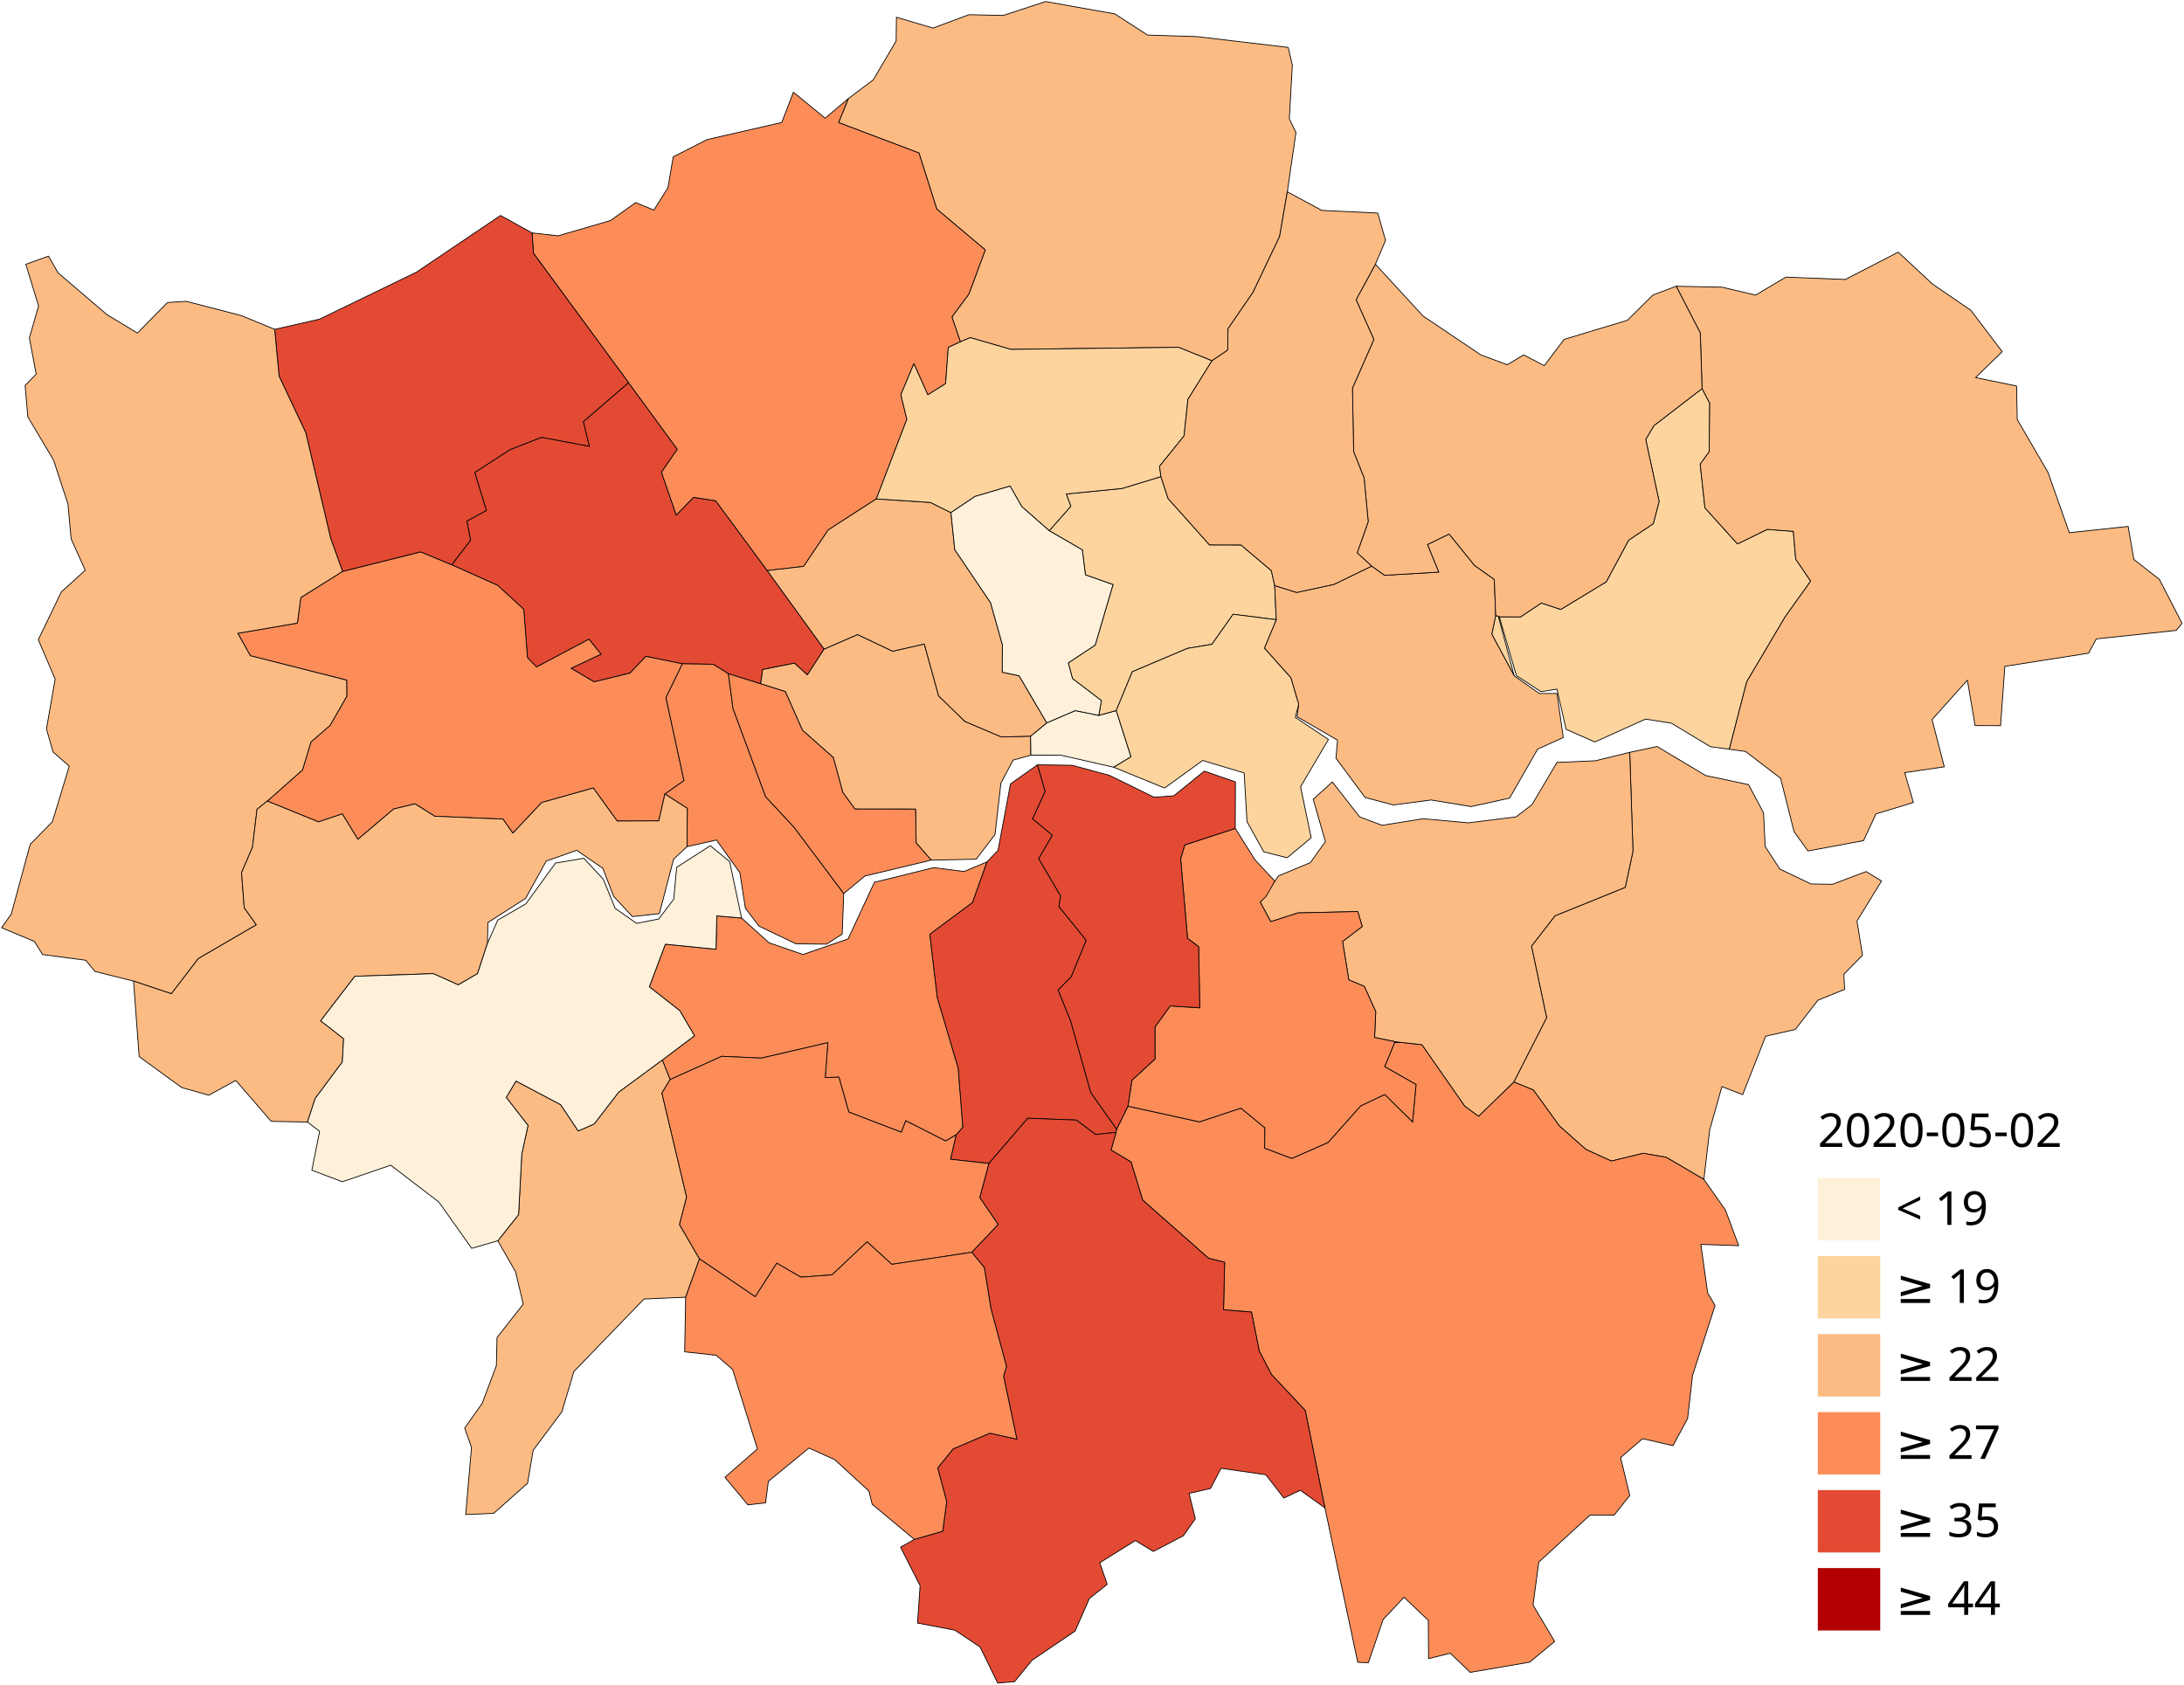
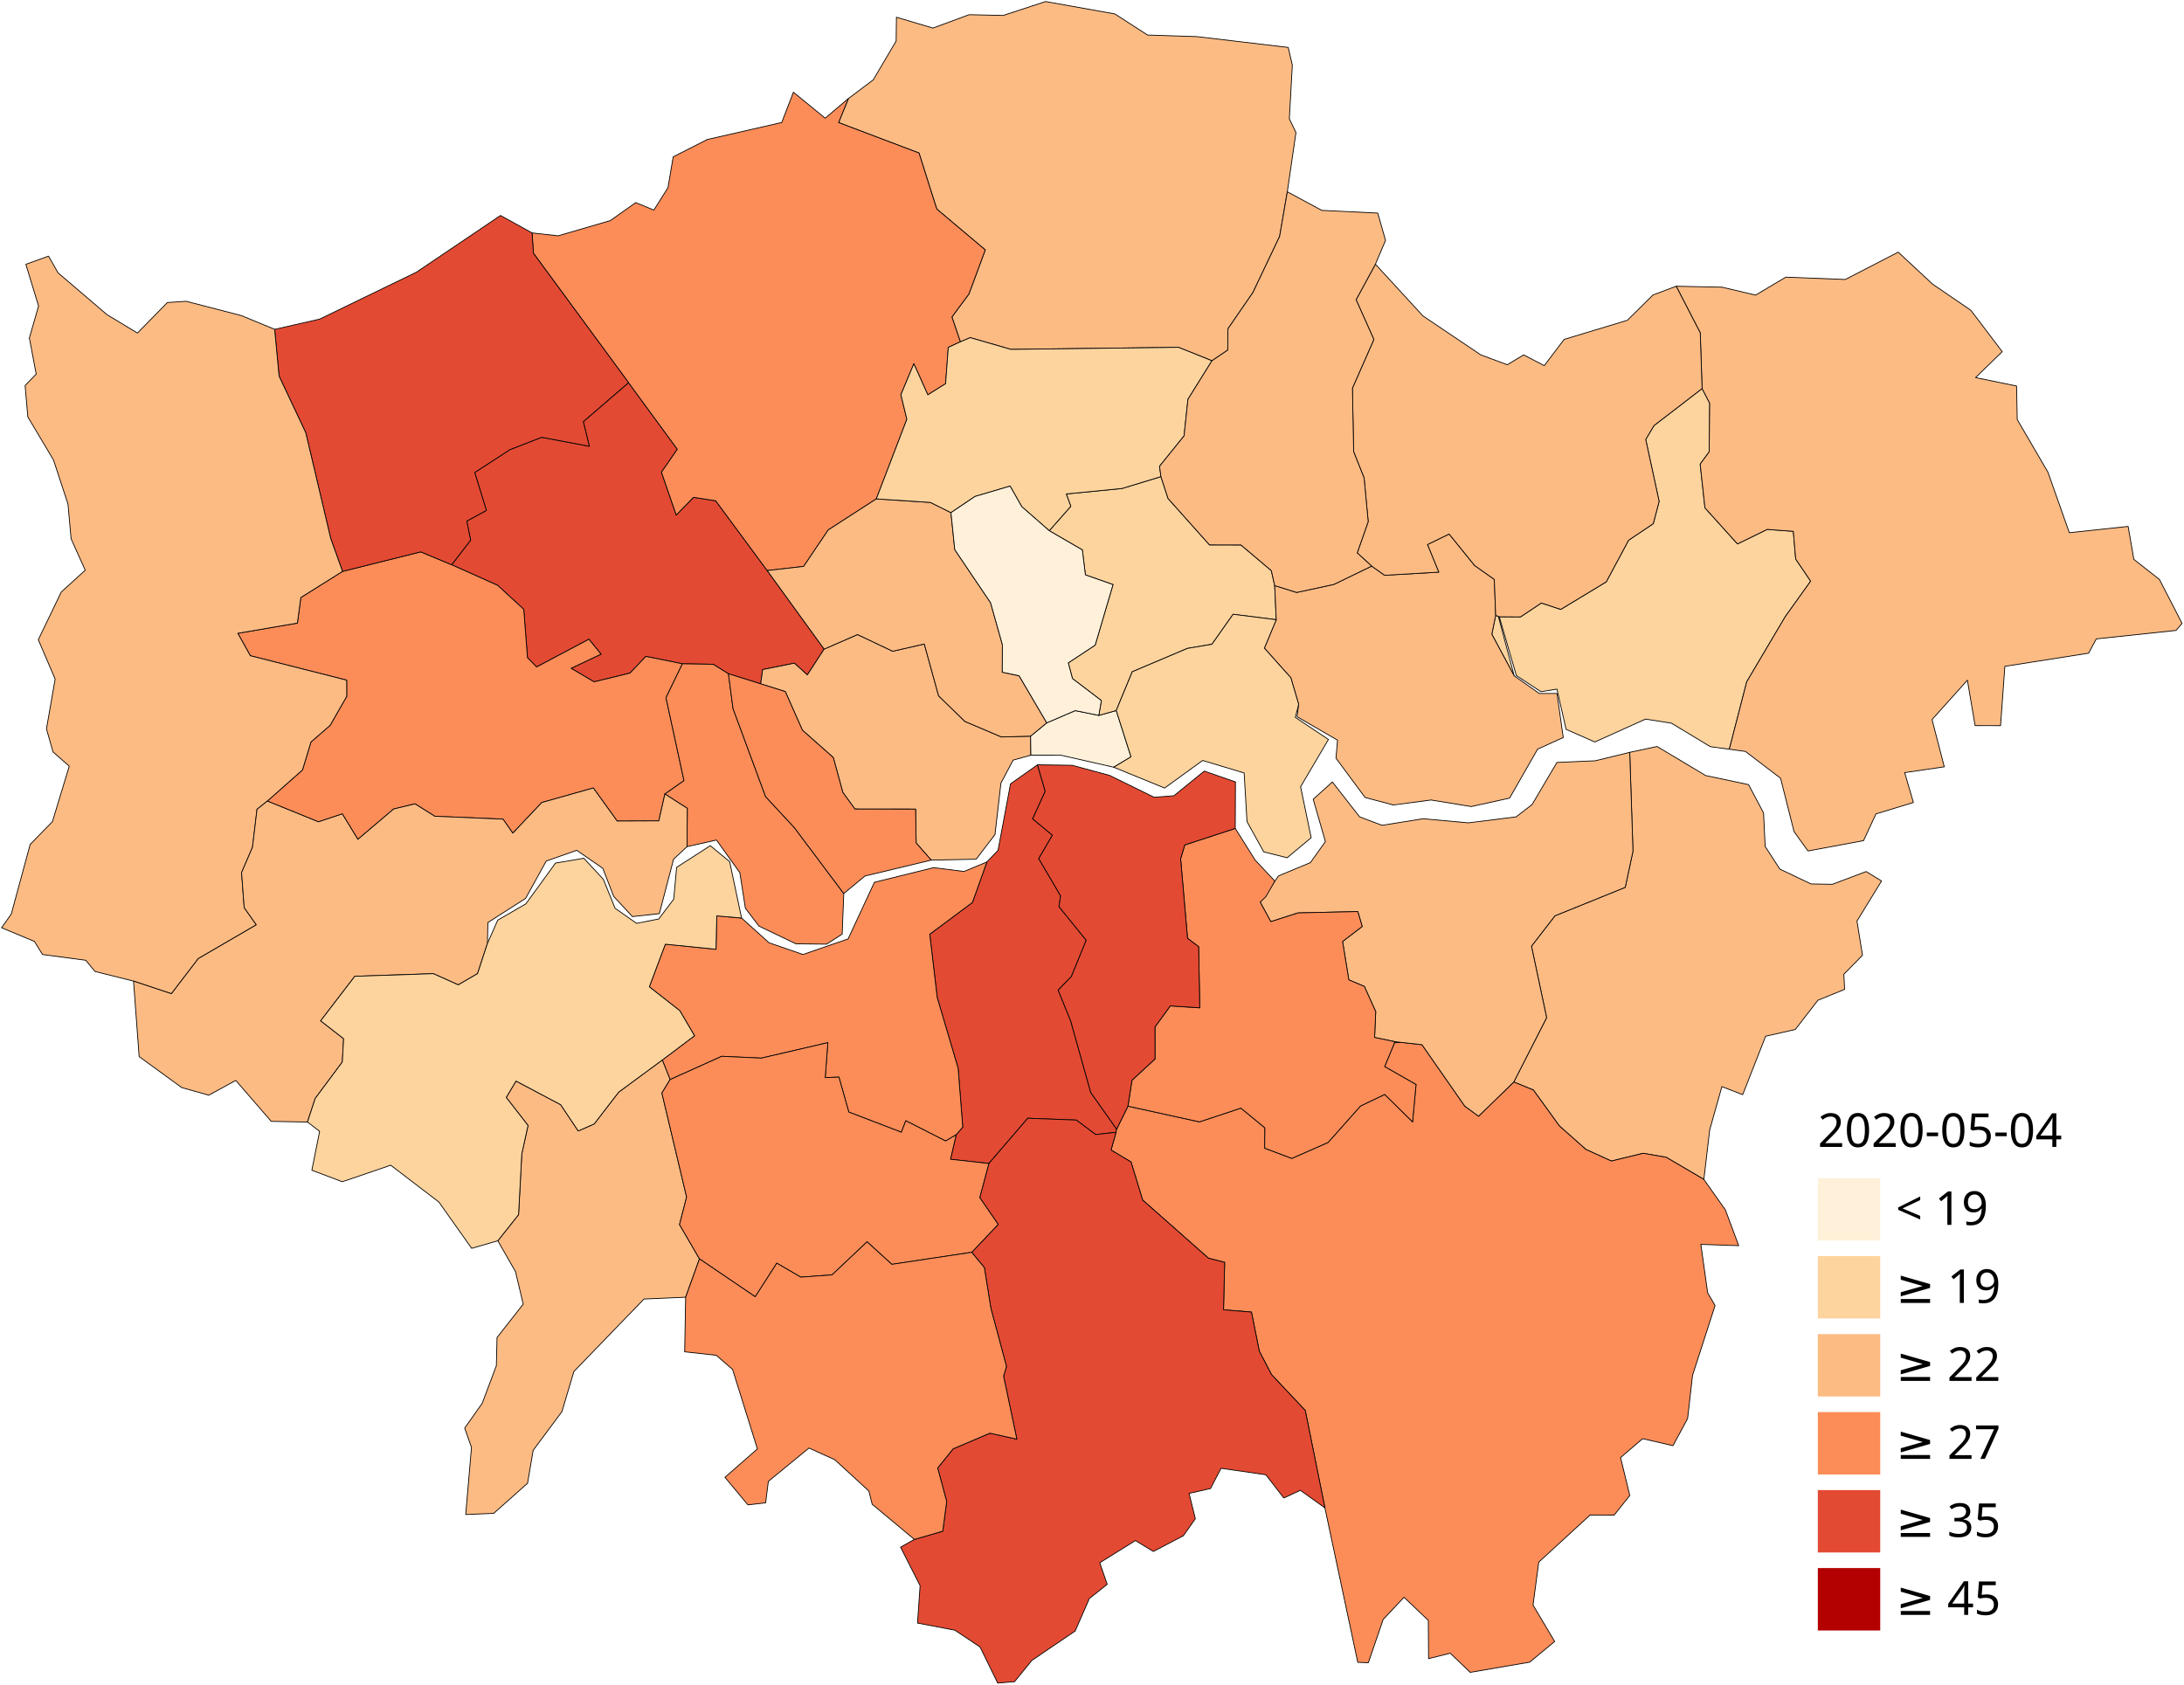
<svg xmlns="http://www.w3.org/2000/svg" version="1.1" baseProfile="tiny" width="1400" height="1080" stroke-linecap="round" stroke-linejoin="round">
  <g id="g1003" transform="translate(1145.275,-14.7215)">
    <g id="g979">
      <path fill="#fdd49e" d="M20 820H60V860H20z" />
      <path fill="#fdbb84" d="M20 870H60V910H20z" />
      <path fill="#fc8d59" d="M20 920H60V960H20z" />
      <path fill="#e34a33" d="M20 970H60V1010H20z" />
      <path fill="#fef0d9" d="M20 770H60V810H20z" />
      <path fill="#b30000" d="M20 1020H60V1060H20z" />
    </g>
    <g id="g971" font-size="30px" font-family="Verdana" fill="#000">
      <text id="text907" y="1050" x="70" xml:space="preserve">
-         <tspan y="1050" x="70" id="tspan905">≥ 44</tspan>
+         <tspan y="1050" x="70" id="tspan905">≥ 45</tspan>
      </text>
      <text xml:space="preserve" x="70" y="1000" id="text921">
        <tspan id="tspan919" x="70" y="1000">≥ 35</tspan>
      </text>
      <text id="text925" y="950" x="70" xml:space="preserve">
        <tspan y="950" x="70" id="tspan923">≥ 27</tspan>
      </text>
      <text xml:space="preserve" x="70" y="900" id="text929">
        <tspan id="tspan927" x="70" y="900">≥ 22</tspan>
      </text>
      <text id="text933" y="850" x="70" xml:space="preserve">
        <tspan y="850" x="70" id="tspan931">≥ 19</tspan>
      </text>
      <text xml:space="preserve" x="70" y="800" id="text937">
        <tspan id="tspan935" x="70" y="800">&lt; 19</tspan>
      </text>
      <text id="text941" y="750" x="20" xml:space="preserve">
-         <tspan y="750" x="20" id="tspan939">2020-05-02</tspan>
+         <tspan y="750" x="20" id="tspan939">2020-05-04</tspan>
      </text>
    </g>
  </g>
  <g id="layer" stroke="#000" stroke-width=".5">
-     <path d="M 491.81 365.79 528.29 416.136 517.533 432.682 509.221 425.157 488.88 429.254 487.62 438.405 466.952 431.947 457.142 425.863 437.446 425.555 414.047 420.808 403.812 431.519 380.834 437.13 366.072 428.443 385.276 419.377 377.509 409.805 343.963 427.603 338.123 421.616 335.737 390.626 319.032 375.298 289.531 362.062 301.685 346.267 299.207 334.068 311.785 327.224 304.3 302.916 326.829 288.28 347.182 280.336 377.752 286.089 373.92 270.289 402.913 245.319 434.18 288.01 424.021 302.73 433.48 330.185 444.566 318.829 458.771 321.028 491.81 365.79 Z" style="fill:#e34a33" />
-     <path d="M 825.776 30.396 828.418 41.733 826.499 76.164 830.74 84.978 825.209 122.946 820.27 151.573 803.189 187.472 787.175 210.76 787.002 224.445 776.888 231.286 755.462 222.673 648.056 224.001 621.938 216.465 615.61 219.123 610.189 203.204 621.117 188.444 631.581 160.214 600.476 134.01 589.099 98.097 537.565 78.591 543.829 63.184 559.756 51.196 574.447 26.315 574.636 11.05 598.036 17.991 621.218 9.419 643.082 9.9 670.261 1 714.639 8.915 735.604 22.462 767.295 23.477 825.776 30.396 Z" style="fill:#fdbb84" />
-     <path d="M 715.804 723.889 715.403 725.912 702.352 727.352 689.937 718.072 658.842 716.886 633.878 745.917 609.306 743.192 612.913 727.499 617.144 722.566 614.169 684.807 600.779 639.551 595.994 598.929 623.345 578.55 632.624 552.592 639.758 545.156 647.763 502.525 665.068 490.301 670.011 507.321 661.949 524.947 674.636 535.457 665.86 550.426 679.868 574.306 678.838 581.212 696.301 602.807 686.761 626.076 678.308 634.734 686.311 654.423 699.214 700.409 715.804 723.889 Z" style="fill:#e34a33" />
-     <path d="M 612.913 727.499 606.161 731.478 580.641 718.505 577.797 725.865 544.095 712.921 537.764 690.522 528.981 690.844 530.676 668.433 488.101 678.342 462.686 677.181 429.531 692.109 424.55 679.552 445.197 664.023 435.758 647.946 416.229 632.652 426.499 605.304 458.976 608.564 459.456 587.167 475.362 588.536 492.964 604.388 514.72 611.921 543.643 601.936 560.533 565.616 598.498 556.235 617.973 558.695 632.624 552.592 623.345 578.55 595.994 598.929 600.779 639.551 614.169 684.807 617.144 722.566 612.913 727.499 Z" style="fill:#fc8d59" />
-     <path d="M 660.636 471.935 660.814 484.134 649.421 487.312 641.61 502.075 637.819 535.003 625.745 550.826 596.93 551.411 587.288 540.425 586.92 518.72 548.025 518.676 540.258 507.989 534.17 485.667 514.353 468.104 503.395 443.366 487.62 438.405 488.88 429.254 509.221 425.157 517.533 432.682 528.29 416.136 549.685 406.805 572.235 417.496 592.496 412.862 601.669 446.097 618.507 462.491 641.934 472.451 660.636 471.935 Z" style="fill:#fdbb84" />
-     <path d="M 1181.964 624.581 1182.441 634.279 1165.321 641.262 1150.836 659.995 1131.814 664.311 1117.111 701.783 1103.776 696.616 1095.961 724.373 1092.222 756.112 1068.103 741.943 1053.328 739.365 1032.943 744.342 1016.593 736.891 999.597 721.828 982.918 698.788 970.386 693.652 991.424 652.41 981.71 606.594 996.769 587.11 1041.82 568.87 1046.782 545.669 1044.691 482.324 1062.23 478.571 1093.359 497.193 1120.869 503.015 1130.477 521.131 1131.517 542.662 1140.913 557.158 1160.91 566.688 1174.565 566.922 1196.245 558.741 1206.121 564.807 1190.366 590.479 1193.912 612.396 1181.964 624.581 Z" style="fill:#fdbb84" />
-     <path d="M 704.36 458.633 715.538 455.502 725.001 485.19 713.915 491.857 680.028 484.148 660.814 484.134 660.636 471.935 671.003 463.407 689.238 455.574 704.36 458.633 Z" style="fill:#fef0d9" />
-     <path d="M 1108.549 480.323 1096.357 478.673 1071.421 463.619 1054.852 461.009 1022.315 475.676 1003.903 467.565 998.043 441.786 987.784 443.427 972.044 433.11 961.067 395.406 974.646 395.516 988.034 386.588 1000.482 390.685 1029.649 373.009 1043.975 346.332 1059.801 335.713 1063.539 321.446 1054.951 281.729 1060.222 272.857 1091.081 249.099 1095.97 258.495 1095.633 289.65 1089.867 297.551 1092.919 325.594 1113.761 348.696 1132.846 339.389 1149.568 340.627 1151.093 358.413 1160.684 372.562 1144.404 395.324 1119.691 437.082 1108.549 480.323 Z M 970.619 433.258 956.297 406.608 958.769 394.503 960.493 395.181 970.619 433.258 Z" style="fill:#fdd49e" />
-     <path d="M 543.829 63.184 537.565 78.591 589.099 98.097 600.476 134.01 631.581 160.214 621.117 188.444 610.189 203.204 615.61 219.123 607.88 222.714 606.149 245.975 594.75 253.125 585.805 233.184 577.499 253.044 581.319 268.771 561.759 319.832 530.915 339.745 515.158 363.108 491.81 365.79 458.771 321.028 444.566 318.829 433.48 330.185 424.021 302.73 434.18 288.01 402.913 245.319 341.945 162.348 341.069 149.312 357.764 151.183 391.244 141.42 407.511 129.886 419.152 134.68 428.193 120.311 431.539 100.547 453.375 89.436 501.117 78.523 508.592 59.116 528.948 75.758 543.829 63.184 Z" style="fill:#fc8d59" />
-     <path d="M 970.386 693.652 982.918 698.788 999.597 721.828 1016.593 736.891 1032.943 744.342 1053.328 739.365 1068.103 741.943 1092.222 756.112 1106.006 775.627 1114.558 798.587 1090.296 797.761 1094.656 828.848 1099.4 836.961 1084.957 881.725 1081.807 909.411 1072.425 926.814 1052.965 922.322 1038.828 934.431 1044.733 958.738 1034.733 971.305 1019.309 971.265 986.38 1001.46 982.713 1028.997 996.579 1052.333 980.577 1065.59 942.441 1072.133 929.649 1059.858 915.742 1063.338 915.589 1038.83 900.023 1023.993 886.652 1038.214 877.145 1065.957 870.365 1065.687 849.298 966.685 836.711 904.256 815.059 881.231 807.24 866.223 802.214 841.162 784.322 839.677 785.03 809.276 774.678 806.646 732.478 769.362 724.999 744.919 712.21 737.287 715.403 725.912 715.804 723.889 723.047 709.158 768.855 719.221 795.443 710.409 810.842 723.045 810.688 736.086 828.077 742.643 851.338 732.407 872.14 709.015 887.653 701.626 905.506 719.227 907.721 695.275 887.596 683.819 894.196 667.829 911.519 669.742 938.985 709.152 947.794 715.59 970.386 693.652 Z" style="fill:#fc8d59" />
-     <path d="M 609.592 328.655 612.041 352.384 634.986 386.396 642.554 413.284 642.495 430.959 653.27 433.229 671.003 463.407 660.636 471.935 641.934 472.451 618.507 462.491 601.669 446.097 592.496 412.862 572.235 417.496 549.685 406.805 528.29 416.136 491.81 365.79 515.158 363.108 530.915 339.745 561.759 319.832 596.445 322.114 609.592 328.655 Z" style="fill:#fdbb84" />
-     <path d="M 715.403 725.912 712.21 737.287 724.999 744.919 732.478 769.362 774.678 806.646 785.03 809.276 784.322 839.677 802.214 841.162 807.24 866.223 815.059 881.231 836.711 904.256 849.298 966.685 833.552 955.418 822.958 960.353 811.438 945.452 782.718 941.312 775.966 954.292 762.223 957.397 766.253 973.65 758.543 984.594 739.314 994.628 727.832 987.64 704.99 1001.864 709.745 1015.7 698.324 1024.787 689.211 1045.629 661.494 1064.445 650.355 1078.11 639.557 1079 628.263 1055.909 612.116 1045.101 588.153 1040.536 589.815 1016.568 577.283 991.894 586.125 986.903 604.324 981.626 606.839 962.617 601.074 941.104 611 928.817 634.544 918.808 651.822 922.611 643.317 882.217 645.181 876.032 635.189 838.805 630.991 812.661 622.896 802.834 639.843 784.96 628.033 767.76 633.878 745.917 658.842 716.886 689.937 718.072 702.352 727.352 715.403 725.912 Z" style="fill:#e34a33" />
-     <path d="M 289.531 362.062 319.032 375.298 335.737 390.626 338.123 421.616 343.963 427.603 377.509 409.805 385.276 419.377 366.072 428.443 380.834 437.13 403.812 431.519 414.047 420.808 437.446 425.555 426.925 447.283 438.452 500.45 426.222 509.034 422.327 526.249 395.612 526.362 380.327 505.171 347.297 514.493 328.729 534.129 322.419 525.143 278.708 523.294 265.993 515.34 252.341 518.65 229.401 538.116 219.426 521.791 204.163 526.892 171.356 513.568 193.904 493.596 199.338 475.656 211.598 465.017 222.264 446.424 222.229 436.051 160.463 420.383 152.443 406.002 190.633 399.456 192.834 383.072 219.571 366.314 269.698 353.798 289.531 362.062 Z" style="fill:#fc8d59" />
-     <path d="M 970.386 693.652 947.794 715.59 938.985 709.152 911.519 669.742 894.196 667.829 881.146 665.091 881.884 648.547 874.571 632.38 864.634 628.188 860.626 603.566 873.214 593.946 870.382 584.4 832.061 585.259 814.616 590.874 807.83 578.35 819.572 561.513 839.979 553.028 849.609 539.531 841.799 512.4 854.082 501.307 871.568 523.7 885.949 529.107 912.242 524.878 941.171 527.522 971.823 523.709 982.09 515.805 998.031 488.798 1022.642 487.725 1044.691 482.324 1046.782 545.669 1041.82 568.87 996.769 587.11 981.71 606.594 991.424 652.41 970.386 693.652 Z" style="fill:#fdbb84" />
-     <path d="M 817.114 375.419 818.101 397.297 790.445 393.805 776.901 413.022 761.128 415.696 725.822 430.657 715.538 455.502 704.36 458.633 706.008 449.136 687.481 435.041 684.783 424.949 702.042 413.568 713.463 374.786 695.77 368.556 693.802 352.539 672.595 340.249 686.407 324.568 683.518 316.67 719.228 313.166 744.185 305.561 748.747 319.583 775.324 349.326 795.47 349.37 814.955 365.826 817.114 375.419 Z" style="fill:#fdd49e" />
-     <path d="M 466.952 431.947 469.89 454.254 490.76 510.712 509.159 530.537 540.883 572.85 539.867 598.842 529.88 605.284 510.212 605.077 486.525 593.729 477.809 582.267 474.264 559.473 459.27 538.531 440.397 542.78 440.576 518.234 426.222 509.034 438.452 500.45 426.925 447.283 437.446 425.555 457.142 425.863 466.952 431.947 Z" style="fill:#fc8d59" />
-     <path d="M 776.888 231.286 761.517 255.977 759.017 279.442 743.299 298.927 744.185 305.561 719.228 313.166 683.518 316.67 686.407 324.568 672.595 340.249 654.946 324.779 647.496 311.626 625.008 318.269 609.592 328.655 596.445 322.114 561.759 319.832 581.319 268.771 577.499 253.044 585.805 233.184 594.75 253.125 606.149 245.975 607.88 222.714 615.61 219.123 621.938 216.465 648.056 224.001 755.462 222.673 776.888 231.286 Z" style="fill:#fdd49e" />
-     <path d="M 341.069 149.312 341.945 162.348 402.913 245.319 373.92 270.289 377.752 286.089 347.182 280.336 326.829 288.28 304.3 302.916 311.785 327.224 299.207 334.068 301.685 346.267 289.531 362.062 269.698 353.798 219.571 366.314 211.994 345.232 196.003 277.432 178.895 241.135 176.058 211.138 204.865 204.592 266.901 174.513 320.833 138.141 341.069 149.312 Z" style="fill:#e34a33" />
-     <path d="M 1364.18 337.481 1367.848 358.616 1384.264 371.487 1398.753 399.635 1394.921 404.155 1343.777 409.591 1338.86 418.747 1285.164 427.184 1282.405 465.213 1266.087 465.17 1261.147 436.057 1238.486 461.312 1246.344 491.594 1220.957 495.313 1226.537 514.47 1202.548 521.779 1194.589 538.919 1158.953 545.542 1150.028 533.14 1141.407 498.94 1118.868 481.745 1108.549 480.323 1119.691 437.082 1144.404 395.324 1160.684 372.562 1151.093 358.413 1149.568 340.627 1132.846 339.389 1113.761 348.696 1092.919 325.594 1089.867 297.551 1095.633 289.65 1095.97 258.495 1091.081 249.099 1089.903 213.381 1074.476 183.509 1103.849 184.109 1125.37 189.183 1144.774 177.666 1182.886 179.169 1216.809 161.649 1238.785 182.105 1263.379 198.928 1283.478 225.442 1266.385 242.072 1292.678 247.471 1293.096 268.958 1312.808 302.789 1326.493 341.528 1364.18 337.481 Z" style="fill:#fdbb84" />
-     <path d="M 176.058 211.138 178.895 241.135 196.003 277.432 211.994 345.232 219.571 366.314 192.834 383.072 190.633 399.456 152.443 406.002 160.463 420.383 222.229 436.051 222.264 446.424 211.598 465.017 199.338 475.656 193.904 493.596 171.356 513.568 164.751 518.84 161.857 543.143 154.849 559.447 156.543 581.904 164.314 592.889 127.125 614.544 109.885 637.073 85.6 628.966 60.88 622.801 54.981 615.614 27.244 611.927 22.068 603.541 1 594.765 7.229 585.98 19.346 541.332 33.603 526.732 44.394 491.194 33.998 482.07 29.784 467.293 35.35 435.355 24.553 410.119 39.284 379.51 54.639 365.554 45.586 345.435 43.567 323.114 34.305 294.916 17.838 267.261 16.093 247.132 23.2 239.823 18.827 216.674 24.721 196.164 16.571 169.444 31.105 164.21 37.199 174.897 68.602 201.738 88.11 213.509 107.302 193.949 119.341 193.156 154.683 202.31 176.058 211.138 Z" style="fill:#fdbb84" />
-     <path d="M 426.222 509.034 440.576 518.234 440.397 542.78 431.772 550.837 422.656 585.729 405.389 587.62 393.411 574.697 386.417 556.672 369.701 545.126 350.165 551.996 336.919 575.944 312.731 591.436 312.473 604.794 306.117 624.182 293.756 631.385 277.768 624.206 227.456 625.891 205.549 654.449 220.277 665.884 219.424 680.845 202.042 704.241 197.102 719.315 173.873 718.906 151.146 692.652 133.822 702.116 116.51 697.255 89.198 677.373 85.6 628.966 109.885 637.073 127.125 614.544 164.314 592.889 156.543 581.904 154.849 559.447 161.857 543.143 164.751 518.84 171.356 513.568 204.163 526.892 219.426 521.791 229.401 538.116 252.341 518.65 265.993 515.34 278.708 523.294 322.419 525.143 328.729 534.129 347.297 514.493 380.327 505.171 395.612 526.362 422.327 526.249 426.222 509.034 Z" style="fill:#fdbb84" />
-     <path d="M 672.595 340.249 693.802 352.539 695.77 368.556 713.463 374.786 702.042 413.568 684.783 424.949 687.481 435.041 706.008 449.136 704.36 458.633 689.238 455.574 671.003 463.407 653.27 433.229 642.495 430.959 642.554 413.284 634.986 386.396 612.041 352.384 609.592 328.655 625.008 318.269 647.496 311.626 654.946 324.779 672.595 340.249 Z" style="fill:#fef0d9" />
-     <path d="M 487.62 438.405 503.395 443.366 514.353 468.104 534.17 485.667 540.258 507.989 548.025 518.676 586.92 518.72 587.288 540.425 596.93 551.411 554.479 561.591 540.883 572.85 509.159 530.537 490.76 510.712 469.89 454.254 466.952 431.947 487.62 438.405 Z" style="fill:#fc8d59" />
-     <path d="M 429.531 692.109 424.289 700.742 440.132 767.399 435.592 785.059 448.379 807.056 439.518 831.638 412.812 832.79 367.86 879.286 360.191 905.039 341.769 929.78 338.177 950.9 316.485 970.189 298.538 970.966 302.238 927.937 297.885 915.528 309.122 899.632 318.181 875.505 318.605 857.485 335.402 836.069 330.471 815.302 319.12 795.44 332.418 778.696 334.478 739.763 338.479 721.552 324.508 703.551 330.79 693.05 359.401 708.195 370.653 725.041 380.859 720.567 396.595 700.142 424.55 679.552 429.531 692.109 Z" style="fill:#fdbb84" />
-     <path d="M 804.578 551.373 817.211 564.843 811.615 574.606 811.437 574.841 807.83 578.35 814.616 590.874 832.061 585.259 870.382 584.4 873.214 593.946 860.626 603.566 864.634 628.188 874.571 632.38 881.884 648.547 881.146 665.091 894.196 667.829 887.596 683.819 907.721 695.275 905.506 719.227 887.653 701.626 872.14 709.015 851.338 732.407 828.077 742.643 810.688 736.086 810.842 723.045 795.443 710.409 768.855 719.221 723.047 709.158 725.619 692.526 740.41 678.895 740.365 658.37 750.179 644.874 769.085 646.112 768.364 606.93 761.236 601.532 756.811 550.57 759.465 541.682 791.831 531.101 804.578 551.373 Z" style="fill:#fc8d59" />
-     <path d="M 612.913 727.499 609.306 743.192 633.878 745.917 628.033 767.76 639.843 784.96 622.896 802.834 571.679 810.551 555.811 796.108 533.37 817.304 513.332 818.764 497.943 809.822 484.119 831.333 448.379 807.056 435.592 785.059 440.132 767.399 424.289 700.742 429.531 692.109 462.686 677.181 488.101 678.342 530.676 668.433 528.981 690.844 537.764 690.522 544.095 712.921 577.797 725.865 580.641 718.505 606.161 731.478 612.913 727.499 Z" style="fill:#fc8d59" />
-     <path d="M 958.769 394.503 956.297 406.608 970.619 433.258 986.72 444.584 998.073 444.572 1002.082 472.821 985.652 480.272 967.678 511.663 943.071 517.074 917.375 512.869 893.13 516.055 875.033 511.24 856.399 486.084 857.392 474.493 831.448 459.499 832.49 451.551 827.45 434.493 810.481 415.524 818.101 397.297 817.114 375.419 831.183 379.816 855.061 374.658 879.263 362.918 887.548 368.794 922.275 366.793 915.031 349.105 928.932 342.34 945.231 362.508 957.89 371.464 958.769 394.503 Z" style="fill:#fdbb84" />
-     <path d="M 881.673 169.389 912.151 202.542 949.187 227.493 966.194 233.822 976.695 227.526 989.909 234.411 1002.651 217.577 1043.198 205.328 1059.569 189.118 1074.476 183.509 1089.903 213.381 1091.081 249.099 1060.222 272.857 1054.951 281.729 1063.539 321.446 1059.801 335.713 1043.975 346.332 1029.649 373.009 1000.482 390.685 988.034 386.588 974.646 395.516 961.067 395.406 960.493 395.181 958.769 394.503 957.89 371.464 945.231 362.508 928.932 342.34 915.031 349.105 922.275 366.793 887.548 368.794 879.263 362.918 870.006 354.468 877.051 334.427 874.413 306.44 867.712 289.562 866.945 248.842 880.675 217.638 869.282 192.151 881.673 169.389 Z" style="fill:#fdbb84" />
-     <path d="M 475.362 588.536 459.456 587.167 458.976 608.564 426.499 605.304 416.229 632.652 435.758 647.946 445.197 664.023 424.55 679.552 396.595 700.142 380.859 720.567 370.653 725.041 359.401 708.195 330.79 693.05 324.508 703.551 338.479 721.552 334.478 739.763 332.418 778.696 319.12 795.44 302.352 800.298 281.327 770.611 250.458 747.007 219.422 757.609 199.906 750.219 204.89 725.281 197.102 719.315 202.042 704.241 219.424 680.845 220.277 665.884 205.549 654.449 227.456 625.891 277.768 624.206 293.756 631.385 306.117 624.182 312.473 604.794 319.072 589.883 337.132 579.422 356.093 553.316 374.242 550.222 386.771 563.734 394.285 582.272 408.042 591.948 422.255 589.161 431.875 576.446 433.743 556.045 455.309 542.168 467.725 552.387 475.362 588.536 Z" style="fill:#fef0d9" />
-     <path d="M 791.831 531.101 759.465 541.682 756.811 550.57 761.236 601.532 768.364 606.93 769.085 646.112 750.179 644.874 740.365 658.37 740.41 678.895 725.619 692.526 723.047 709.158 715.804 723.889 699.214 700.409 686.311 654.423 678.308 634.734 686.761 626.076 696.301 602.807 678.838 581.212 679.868 574.306 665.86 550.426 674.636 535.457 661.949 524.947 670.011 507.321 665.068 490.301 687.25 490.621 711.241 497.091 739.851 511.13 752.482 510.151 771.968 494.348 791.948 501.279 791.831 531.101 Z" style="fill:#e34a33" />
-     <path d="M 622.896 802.834 630.991 812.661 635.189 838.805 645.181 876.032 643.317 882.217 651.822 922.611 634.544 918.808 611 928.817 601.074 941.104 606.839 962.617 604.324 981.626 586.125 986.903 559.085 964.352 556.972 955.871 535.071 935.793 518.566 928.332 492.533 949.693 490.769 963.457 479.424 964.75 464.711 947.089 485.519 928.883 469.601 877.927 459.132 868.861 438.896 866.643 439.518 831.638 448.379 807.056 484.119 831.333 497.943 809.822 513.332 818.764 533.37 817.304 555.811 796.108 571.679 810.551 622.896 802.834 Z" style="fill:#fc8d59" />
-     <path d="M 818.101 397.297 810.481 415.524 827.45 434.493 832.49 451.551 830.319 459.904 851.565 474.069 833.712 504.371 840.5 537.056 825.077 549.903 810.101 546.115 799.364 526.754 797.525 495.537 770.921 487.526 746.549 505.197 713.915 491.857 725.001 485.19 715.538 455.502 725.822 430.657 761.128 415.696 776.901 413.022 790.445 393.805 818.101 397.297 Z" style="fill:#fdd49e" />
-     <path d="M 881.673 169.389 869.282 192.151 880.675 217.638 866.945 248.842 867.712 289.562 874.413 306.44 877.051 334.427 870.006 354.468 879.263 362.918 855.061 374.658 831.183 379.816 817.114 375.419 814.955 365.826 795.47 349.37 775.324 349.326 748.747 319.583 744.185 305.561 743.299 298.927 759.017 279.442 761.517 255.977 776.888 231.286 787.002 224.445 787.175 210.76 803.189 187.472 820.27 151.573 825.209 122.946 847.29 134.872 883.165 136.6 888.167 154.087 881.673 169.389 Z" style="fill:#fdbb84" />
+     <path d="M 491.81 365.79 528.29 416.136 517.533 432.682 509.221 425.157 488.88 429.254 487.62 438.405 466.952 431.947 457.142 425.863 437.446 425.555 414.047 420.808 403.812 431.519 380.834 437.13 366.072 428.443 385.276 419.377 377.509 409.805 343.963 427.603 338.123 421.616 335.737 390.626 319.032 375.298 289.531 362.062 301.685 346.267 299.207 334.068 311.785 327.224 304.3 302.916 326.829 288.28 347.182 280.336 377.752 286.089 373.92 270.289 402.913 245.319 434.18 288.01 424.021 302.73 433.48 330.185 444.566 318.829 458.771 321.028 491.81 365.79 Z" fill="#e34a33" />
+     <path d="M 825.776 30.396 828.418 41.733 826.499 76.164 830.74 84.978 825.209 122.946 820.27 151.573 803.189 187.472 787.175 210.76 787.002 224.445 776.888 231.286 755.462 222.673 648.056 224.001 621.938 216.465 615.61 219.123 610.189 203.204 621.117 188.444 631.581 160.214 600.476 134.01 589.099 98.097 537.565 78.591 543.829 63.184 559.756 51.196 574.447 26.315 574.636 11.05 598.036 17.991 621.218 9.419 643.082 9.9 670.261 1 714.639 8.915 735.604 22.462 767.295 23.477 825.776 30.396 Z" fill="#fdbb84" />
+     <path d="M 715.804 723.889 715.403 725.912 702.352 727.352 689.937 718.072 658.842 716.886 633.878 745.917 609.306 743.192 612.913 727.499 617.144 722.566 614.169 684.807 600.779 639.551 595.994 598.929 623.345 578.55 632.624 552.592 639.758 545.156 647.763 502.525 665.068 490.301 670.011 507.321 661.949 524.947 674.636 535.457 665.86 550.426 679.868 574.306 678.838 581.212 696.301 602.807 686.761 626.076 678.308 634.734 686.311 654.423 699.214 700.409 715.804 723.889 Z" fill="#e34a33" />
+     <path d="M 612.913 727.499 606.161 731.478 580.641 718.505 577.797 725.865 544.095 712.921 537.764 690.522 528.981 690.844 530.676 668.433 488.101 678.342 462.686 677.181 429.531 692.109 424.55 679.552 445.197 664.023 435.758 647.946 416.229 632.652 426.499 605.304 458.976 608.564 459.456 587.167 475.362 588.536 492.964 604.388 514.72 611.921 543.643 601.936 560.533 565.616 598.498 556.235 617.973 558.695 632.624 552.592 623.345 578.55 595.994 598.929 600.779 639.551 614.169 684.807 617.144 722.566 612.913 727.499 Z" fill="#fc8d59" />
+     <path d="M 660.636 471.935 660.814 484.134 649.421 487.312 641.61 502.075 637.819 535.003 625.745 550.826 596.93 551.411 587.288 540.425 586.92 518.72 548.025 518.676 540.258 507.989 534.17 485.667 514.353 468.104 503.395 443.366 487.62 438.405 488.88 429.254 509.221 425.157 517.533 432.682 528.29 416.136 549.685 406.805 572.235 417.496 592.496 412.862 601.669 446.097 618.507 462.491 641.934 472.451 660.636 471.935 Z" fill="#fdbb84" />
+     <path d="M 1181.964 624.581 1182.441 634.279 1165.321 641.262 1150.836 659.995 1131.814 664.311 1117.111 701.783 1103.776 696.616 1095.961 724.373 1092.222 756.112 1068.103 741.943 1053.328 739.365 1032.943 744.342 1016.593 736.891 999.597 721.828 982.918 698.788 970.386 693.652 991.424 652.41 981.71 606.594 996.769 587.11 1041.82 568.87 1046.782 545.669 1044.691 482.324 1062.23 478.571 1093.359 497.193 1120.869 503.015 1130.477 521.131 1131.517 542.662 1140.913 557.158 1160.91 566.688 1174.565 566.922 1196.245 558.741 1206.121 564.807 1190.366 590.479 1193.912 612.396 1181.964 624.581 Z" fill="#fdbb84" />
+     <path d="M 704.36 458.633 715.538 455.502 725.001 485.19 713.915 491.857 680.028 484.148 660.814 484.134 660.636 471.935 671.003 463.407 689.238 455.574 704.36 458.633 Z" fill="#fef0d9" />
+     <path d="M 1108.549 480.323 1096.357 478.673 1071.421 463.619 1054.852 461.009 1022.315 475.676 1003.903 467.565 998.043 441.786 987.784 443.427 972.044 433.11 961.067 395.406 974.646 395.516 988.034 386.588 1000.482 390.685 1029.649 373.009 1043.975 346.332 1059.801 335.713 1063.539 321.446 1054.951 281.729 1060.222 272.857 1091.081 249.099 1095.97 258.495 1095.633 289.65 1089.867 297.551 1092.919 325.594 1113.761 348.696 1132.846 339.389 1149.568 340.627 1151.093 358.413 1160.684 372.562 1144.404 395.324 1119.691 437.082 1108.549 480.323 Z M 970.619 433.258 956.297 406.608 958.769 394.503 960.493 395.181 970.619 433.258 Z" fill="#fdd49e" />
+     <path d="M 543.829 63.184 537.565 78.591 589.099 98.097 600.476 134.01 631.581 160.214 621.117 188.444 610.189 203.204 615.61 219.123 607.88 222.714 606.149 245.975 594.75 253.125 585.805 233.184 577.499 253.044 581.319 268.771 561.759 319.832 530.915 339.745 515.158 363.108 491.81 365.79 458.771 321.028 444.566 318.829 433.48 330.185 424.021 302.73 434.18 288.01 402.913 245.319 341.945 162.348 341.069 149.312 357.764 151.183 391.244 141.42 407.511 129.886 419.152 134.68 428.193 120.311 431.539 100.547 453.375 89.436 501.117 78.523 508.592 59.116 528.948 75.758 543.829 63.184 Z" fill="#fc8d59" />
+     <path d="M 970.386 693.652 982.918 698.788 999.597 721.828 1016.593 736.891 1032.943 744.342 1053.328 739.365 1068.103 741.943 1092.222 756.112 1106.006 775.627 1114.558 798.587 1090.296 797.761 1094.656 828.848 1099.4 836.961 1084.957 881.725 1081.807 909.411 1072.425 926.814 1052.965 922.322 1038.828 934.431 1044.733 958.738 1034.733 971.305 1019.309 971.265 986.38 1001.46 982.713 1028.997 996.579 1052.333 980.577 1065.59 942.441 1072.133 929.649 1059.858 915.742 1063.338 915.589 1038.83 900.023 1023.993 886.652 1038.214 877.145 1065.957 870.365 1065.687 849.298 966.685 836.711 904.256 815.059 881.231 807.24 866.223 802.214 841.162 784.322 839.677 785.03 809.276 774.678 806.646 732.478 769.362 724.999 744.919 712.21 737.287 715.403 725.912 715.804 723.889 723.047 709.158 768.855 719.221 795.443 710.409 810.842 723.045 810.688 736.086 828.077 742.643 851.338 732.407 872.14 709.015 887.653 701.626 905.506 719.227 907.721 695.275 887.596 683.819 894.196 667.829 911.519 669.742 938.985 709.152 947.794 715.59 970.386 693.652 Z" fill="#fc8d59" />
+     <path d="M 609.592 328.655 612.041 352.384 634.986 386.396 642.554 413.284 642.495 430.959 653.27 433.229 671.003 463.407 660.636 471.935 641.934 472.451 618.507 462.491 601.669 446.097 592.496 412.862 572.235 417.496 549.685 406.805 528.29 416.136 491.81 365.79 515.158 363.108 530.915 339.745 561.759 319.832 596.445 322.114 609.592 328.655 Z" fill="#fdbb84" />
+     <path d="M 715.403 725.912 712.21 737.287 724.999 744.919 732.478 769.362 774.678 806.646 785.03 809.276 784.322 839.677 802.214 841.162 807.24 866.223 815.059 881.231 836.711 904.256 849.298 966.685 833.552 955.418 822.958 960.353 811.438 945.452 782.718 941.312 775.966 954.292 762.223 957.397 766.253 973.65 758.543 984.594 739.314 994.628 727.832 987.64 704.99 1001.864 709.745 1015.7 698.324 1024.787 689.211 1045.629 661.494 1064.445 650.355 1078.11 639.557 1079 628.263 1055.909 612.116 1045.101 588.153 1040.536 589.815 1016.568 577.283 991.894 586.125 986.903 604.324 981.626 606.839 962.617 601.074 941.104 611 928.817 634.544 918.808 651.822 922.611 643.317 882.217 645.181 876.032 635.189 838.805 630.991 812.661 622.896 802.834 639.843 784.96 628.033 767.76 633.878 745.917 658.842 716.886 689.937 718.072 702.352 727.352 715.403 725.912 Z" fill="#e34a33" />
+     <path d="M 289.531 362.062 319.032 375.298 335.737 390.626 338.123 421.616 343.963 427.603 377.509 409.805 385.276 419.377 366.072 428.443 380.834 437.13 403.812 431.519 414.047 420.808 437.446 425.555 426.925 447.283 438.452 500.45 426.222 509.034 422.327 526.249 395.612 526.362 380.327 505.171 347.297 514.493 328.729 534.129 322.419 525.143 278.708 523.294 265.993 515.34 252.341 518.65 229.401 538.116 219.426 521.791 204.163 526.892 171.356 513.568 193.904 493.596 199.338 475.656 211.598 465.017 222.264 446.424 222.229 436.051 160.463 420.383 152.443 406.002 190.633 399.456 192.834 383.072 219.571 366.314 269.698 353.798 289.531 362.062 Z" fill="#fc8d59" />
+     <path d="M 970.386 693.652 947.794 715.59 938.985 709.152 911.519 669.742 894.196 667.829 881.146 665.091 881.884 648.547 874.571 632.38 864.634 628.188 860.626 603.566 873.214 593.946 870.382 584.4 832.061 585.259 814.616 590.874 807.83 578.35 819.572 561.513 839.979 553.028 849.609 539.531 841.799 512.4 854.082 501.307 871.568 523.7 885.949 529.107 912.242 524.878 941.171 527.522 971.823 523.709 982.09 515.805 998.031 488.798 1022.642 487.725 1044.691 482.324 1046.782 545.669 1041.82 568.87 996.769 587.11 981.71 606.594 991.424 652.41 970.386 693.652 Z" fill="#fdbb84" />
+     <path d="M 817.114 375.419 818.101 397.297 790.445 393.805 776.901 413.022 761.128 415.696 725.822 430.657 715.538 455.502 704.36 458.633 706.008 449.136 687.481 435.041 684.783 424.949 702.042 413.568 713.463 374.786 695.77 368.556 693.802 352.539 672.595 340.249 686.407 324.568 683.518 316.67 719.228 313.166 744.185 305.561 748.747 319.583 775.324 349.326 795.47 349.37 814.955 365.826 817.114 375.419 Z" fill="#fdd49e" />
+     <path d="M 466.952 431.947 469.89 454.254 490.76 510.712 509.159 530.537 540.883 572.85 539.867 598.842 529.88 605.284 510.212 605.077 486.525 593.729 477.809 582.267 474.264 559.473 459.27 538.531 440.397 542.78 440.576 518.234 426.222 509.034 438.452 500.45 426.925 447.283 437.446 425.555 457.142 425.863 466.952 431.947 Z" fill="#fc8d59" />
+     <path d="M 776.888 231.286 761.517 255.977 759.017 279.442 743.299 298.927 744.185 305.561 719.228 313.166 683.518 316.67 686.407 324.568 672.595 340.249 654.946 324.779 647.496 311.626 625.008 318.269 609.592 328.655 596.445 322.114 561.759 319.832 581.319 268.771 577.499 253.044 585.805 233.184 594.75 253.125 606.149 245.975 607.88 222.714 615.61 219.123 621.938 216.465 648.056 224.001 755.462 222.673 776.888 231.286 Z" fill="#fdd49e" />
+     <path d="M 341.069 149.312 341.945 162.348 402.913 245.319 373.92 270.289 377.752 286.089 347.182 280.336 326.829 288.28 304.3 302.916 311.785 327.224 299.207 334.068 301.685 346.267 289.531 362.062 269.698 353.798 219.571 366.314 211.994 345.232 196.003 277.432 178.895 241.135 176.058 211.138 204.865 204.592 266.901 174.513 320.833 138.141 341.069 149.312 Z" fill="#e34a33" />
+     <path d="M 1364.18 337.481 1367.848 358.616 1384.264 371.487 1398.753 399.635 1394.921 404.155 1343.777 409.591 1338.86 418.747 1285.164 427.184 1282.405 465.213 1266.087 465.17 1261.147 436.057 1238.486 461.312 1246.344 491.594 1220.957 495.313 1226.537 514.47 1202.548 521.779 1194.589 538.919 1158.953 545.542 1150.028 533.14 1141.407 498.94 1118.868 481.745 1108.549 480.323 1119.691 437.082 1144.404 395.324 1160.684 372.562 1151.093 358.413 1149.568 340.627 1132.846 339.389 1113.761 348.696 1092.919 325.594 1089.867 297.551 1095.633 289.65 1095.97 258.495 1091.081 249.099 1089.903 213.381 1074.476 183.509 1103.849 184.109 1125.37 189.183 1144.774 177.666 1182.886 179.169 1216.809 161.649 1238.785 182.105 1263.379 198.928 1283.478 225.442 1266.385 242.072 1292.678 247.471 1293.096 268.958 1312.808 302.789 1326.493 341.528 1364.18 337.481 Z" fill="#fdbb84" />
+     <path d="M 176.058 211.138 178.895 241.135 196.003 277.432 211.994 345.232 219.571 366.314 192.834 383.072 190.633 399.456 152.443 406.002 160.463 420.383 222.229 436.051 222.264 446.424 211.598 465.017 199.338 475.656 193.904 493.596 171.356 513.568 164.751 518.84 161.857 543.143 154.849 559.447 156.543 581.904 164.314 592.889 127.125 614.544 109.885 637.073 85.6 628.966 60.88 622.801 54.981 615.614 27.244 611.927 22.068 603.541 1 594.765 7.229 585.98 19.346 541.332 33.603 526.732 44.394 491.194 33.998 482.07 29.784 467.293 35.35 435.355 24.553 410.119 39.284 379.51 54.639 365.554 45.586 345.435 43.567 323.114 34.305 294.916 17.838 267.261 16.093 247.132 23.2 239.823 18.827 216.674 24.721 196.164 16.571 169.444 31.105 164.21 37.199 174.897 68.602 201.738 88.11 213.509 107.302 193.949 119.341 193.156 154.683 202.31 176.058 211.138 Z" fill="#fdbb84" />
+     <path d="M 426.222 509.034 440.576 518.234 440.397 542.78 431.772 550.837 422.656 585.729 405.389 587.62 393.411 574.697 386.417 556.672 369.701 545.126 350.165 551.996 336.919 575.944 312.731 591.436 312.473 604.794 306.117 624.182 293.756 631.385 277.768 624.206 227.456 625.891 205.549 654.449 220.277 665.884 219.424 680.845 202.042 704.241 197.102 719.315 173.873 718.906 151.146 692.652 133.822 702.116 116.51 697.255 89.198 677.373 85.6 628.966 109.885 637.073 127.125 614.544 164.314 592.889 156.543 581.904 154.849 559.447 161.857 543.143 164.751 518.84 171.356 513.568 204.163 526.892 219.426 521.791 229.401 538.116 252.341 518.65 265.993 515.34 278.708 523.294 322.419 525.143 328.729 534.129 347.297 514.493 380.327 505.171 395.612 526.362 422.327 526.249 426.222 509.034 Z" fill="#fdbb84" />
+     <path d="M 672.595 340.249 693.802 352.539 695.77 368.556 713.463 374.786 702.042 413.568 684.783 424.949 687.481 435.041 706.008 449.136 704.36 458.633 689.238 455.574 671.003 463.407 653.27 433.229 642.495 430.959 642.554 413.284 634.986 386.396 612.041 352.384 609.592 328.655 625.008 318.269 647.496 311.626 654.946 324.779 672.595 340.249 Z" fill="#fef0d9" />
+     <path d="M 487.62 438.405 503.395 443.366 514.353 468.104 534.17 485.667 540.258 507.989 548.025 518.676 586.92 518.72 587.288 540.425 596.93 551.411 554.479 561.591 540.883 572.85 509.159 530.537 490.76 510.712 469.89 454.254 466.952 431.947 487.62 438.405 Z" fill="#fc8d59" />
+     <path d="M 429.531 692.109 424.289 700.742 440.132 767.399 435.592 785.059 448.379 807.056 439.518 831.638 412.812 832.79 367.86 879.286 360.191 905.039 341.769 929.78 338.177 950.9 316.485 970.189 298.538 970.966 302.238 927.937 297.885 915.528 309.122 899.632 318.181 875.505 318.605 857.485 335.402 836.069 330.471 815.302 319.12 795.44 332.418 778.696 334.478 739.763 338.479 721.552 324.508 703.551 330.79 693.05 359.401 708.195 370.653 725.041 380.859 720.567 396.595 700.142 424.55 679.552 429.531 692.109 Z" fill="#fdbb84" />
+     <path d="M 804.578 551.373 817.211 564.843 811.615 574.606 811.437 574.841 807.83 578.35 814.616 590.874 832.061 585.259 870.382 584.4 873.214 593.946 860.626 603.566 864.634 628.188 874.571 632.38 881.884 648.547 881.146 665.091 894.196 667.829 887.596 683.819 907.721 695.275 905.506 719.227 887.653 701.626 872.14 709.015 851.338 732.407 828.077 742.643 810.688 736.086 810.842 723.045 795.443 710.409 768.855 719.221 723.047 709.158 725.619 692.526 740.41 678.895 740.365 658.37 750.179 644.874 769.085 646.112 768.364 606.93 761.236 601.532 756.811 550.57 759.465 541.682 791.831 531.101 804.578 551.373 Z" fill="#fc8d59" />
+     <path d="M 612.913 727.499 609.306 743.192 633.878 745.917 628.033 767.76 639.843 784.96 622.896 802.834 571.679 810.551 555.811 796.108 533.37 817.304 513.332 818.764 497.943 809.822 484.119 831.333 448.379 807.056 435.592 785.059 440.132 767.399 424.289 700.742 429.531 692.109 462.686 677.181 488.101 678.342 530.676 668.433 528.981 690.844 537.764 690.522 544.095 712.921 577.797 725.865 580.641 718.505 606.161 731.478 612.913 727.499 Z" fill="#fc8d59" />
+     <path d="M 958.769 394.503 956.297 406.608 970.619 433.258 986.72 444.584 998.073 444.572 1002.082 472.821 985.652 480.272 967.678 511.663 943.071 517.074 917.375 512.869 893.13 516.055 875.033 511.24 856.399 486.084 857.392 474.493 831.448 459.499 832.49 451.551 827.45 434.493 810.481 415.524 818.101 397.297 817.114 375.419 831.183 379.816 855.061 374.658 879.263 362.918 887.548 368.794 922.275 366.793 915.031 349.105 928.932 342.34 945.231 362.508 957.89 371.464 958.769 394.503 Z" fill="#fdbb84" />
+     <path d="M 881.673 169.389 912.151 202.542 949.187 227.493 966.194 233.822 976.695 227.526 989.909 234.411 1002.651 217.577 1043.198 205.328 1059.569 189.118 1074.476 183.509 1089.903 213.381 1091.081 249.099 1060.222 272.857 1054.951 281.729 1063.539 321.446 1059.801 335.713 1043.975 346.332 1029.649 373.009 1000.482 390.685 988.034 386.588 974.646 395.516 961.067 395.406 960.493 395.181 958.769 394.503 957.89 371.464 945.231 362.508 928.932 342.34 915.031 349.105 922.275 366.793 887.548 368.794 879.263 362.918 870.006 354.468 877.051 334.427 874.413 306.44 867.712 289.562 866.945 248.842 880.675 217.638 869.282 192.151 881.673 169.389 Z" fill="#fdbb84" />
+     <path d="M 475.362 588.536 459.456 587.167 458.976 608.564 426.499 605.304 416.229 632.652 435.758 647.946 445.197 664.023 424.55 679.552 396.595 700.142 380.859 720.567 370.653 725.041 359.401 708.195 330.79 693.05 324.508 703.551 338.479 721.552 334.478 739.763 332.418 778.696 319.12 795.44 302.352 800.298 281.327 770.611 250.458 747.007 219.422 757.609 199.906 750.219 204.89 725.281 197.102 719.315 202.042 704.241 219.424 680.845 220.277 665.884 205.549 654.449 227.456 625.891 277.768 624.206 293.756 631.385 306.117 624.182 312.473 604.794 319.072 589.883 337.132 579.422 356.093 553.316 374.242 550.222 386.771 563.734 394.285 582.272 408.042 591.948 422.255 589.161 431.875 576.446 433.743 556.045 455.309 542.168 467.725 552.387 475.362 588.536 Z" fill="#fdd49e" />
+     <path d="M 791.831 531.101 759.465 541.682 756.811 550.57 761.236 601.532 768.364 606.93 769.085 646.112 750.179 644.874 740.365 658.37 740.41 678.895 725.619 692.526 723.047 709.158 715.804 723.889 699.214 700.409 686.311 654.423 678.308 634.734 686.761 626.076 696.301 602.807 678.838 581.212 679.868 574.306 665.86 550.426 674.636 535.457 661.949 524.947 670.011 507.321 665.068 490.301 687.25 490.621 711.241 497.091 739.851 511.13 752.482 510.151 771.968 494.348 791.948 501.279 791.831 531.101 Z" fill="#e34a33" />
+     <path d="M 622.896 802.834 630.991 812.661 635.189 838.805 645.181 876.032 643.317 882.217 651.822 922.611 634.544 918.808 611 928.817 601.074 941.104 606.839 962.617 604.324 981.626 586.125 986.903 559.085 964.352 556.972 955.871 535.071 935.793 518.566 928.332 492.533 949.693 490.769 963.457 479.424 964.75 464.711 947.089 485.519 928.883 469.601 877.927 459.132 868.861 438.896 866.643 439.518 831.638 448.379 807.056 484.119 831.333 497.943 809.822 513.332 818.764 533.37 817.304 555.811 796.108 571.679 810.551 622.896 802.834 Z" fill="#fc8d59" />
+     <path d="M 818.101 397.297 810.481 415.524 827.45 434.493 832.49 451.551 830.319 459.904 851.565 474.069 833.712 504.371 840.5 537.056 825.077 549.903 810.101 546.115 799.364 526.754 797.525 495.537 770.921 487.526 746.549 505.197 713.915 491.857 725.001 485.19 715.538 455.502 725.822 430.657 761.128 415.696 776.901 413.022 790.445 393.805 818.101 397.297 Z" fill="#fdd49e" />
+     <path d="M 881.673 169.389 869.282 192.151 880.675 217.638 866.945 248.842 867.712 289.562 874.413 306.44 877.051 334.427 870.006 354.468 879.263 362.918 855.061 374.658 831.183 379.816 817.114 375.419 814.955 365.826 795.47 349.37 775.324 349.326 748.747 319.583 744.185 305.561 743.299 298.927 759.017 279.442 761.517 255.977 776.888 231.286 787.002 224.445 787.175 210.76 803.189 187.472 820.27 151.573 825.209 122.946 847.29 134.872 883.165 136.6 888.167 154.087 881.673 169.389 Z" fill="#fdbb84" />
  </g>
</svg>
